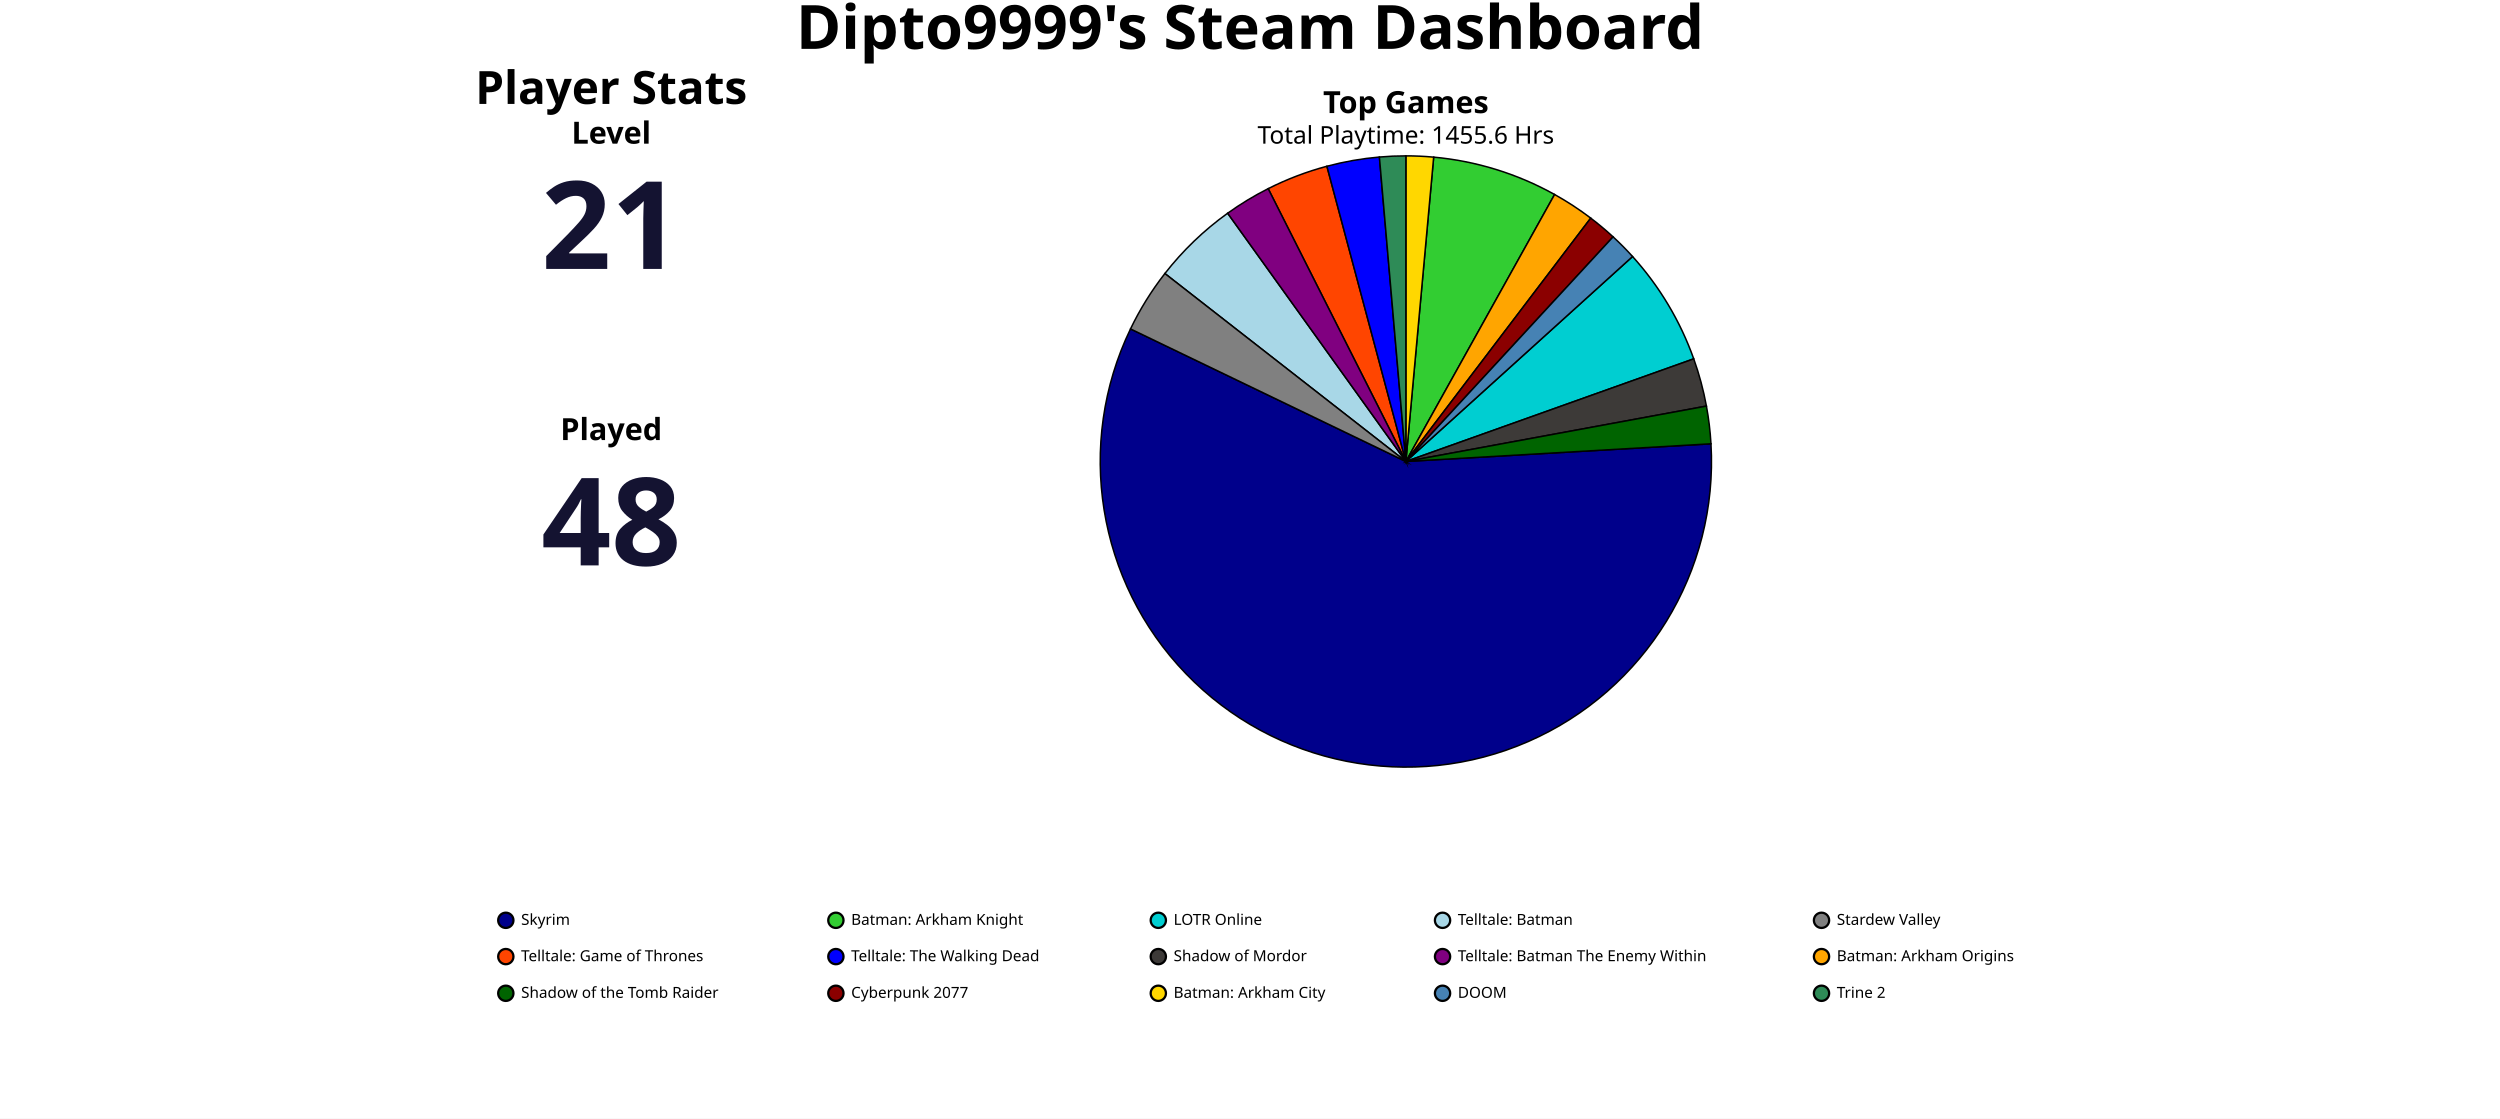
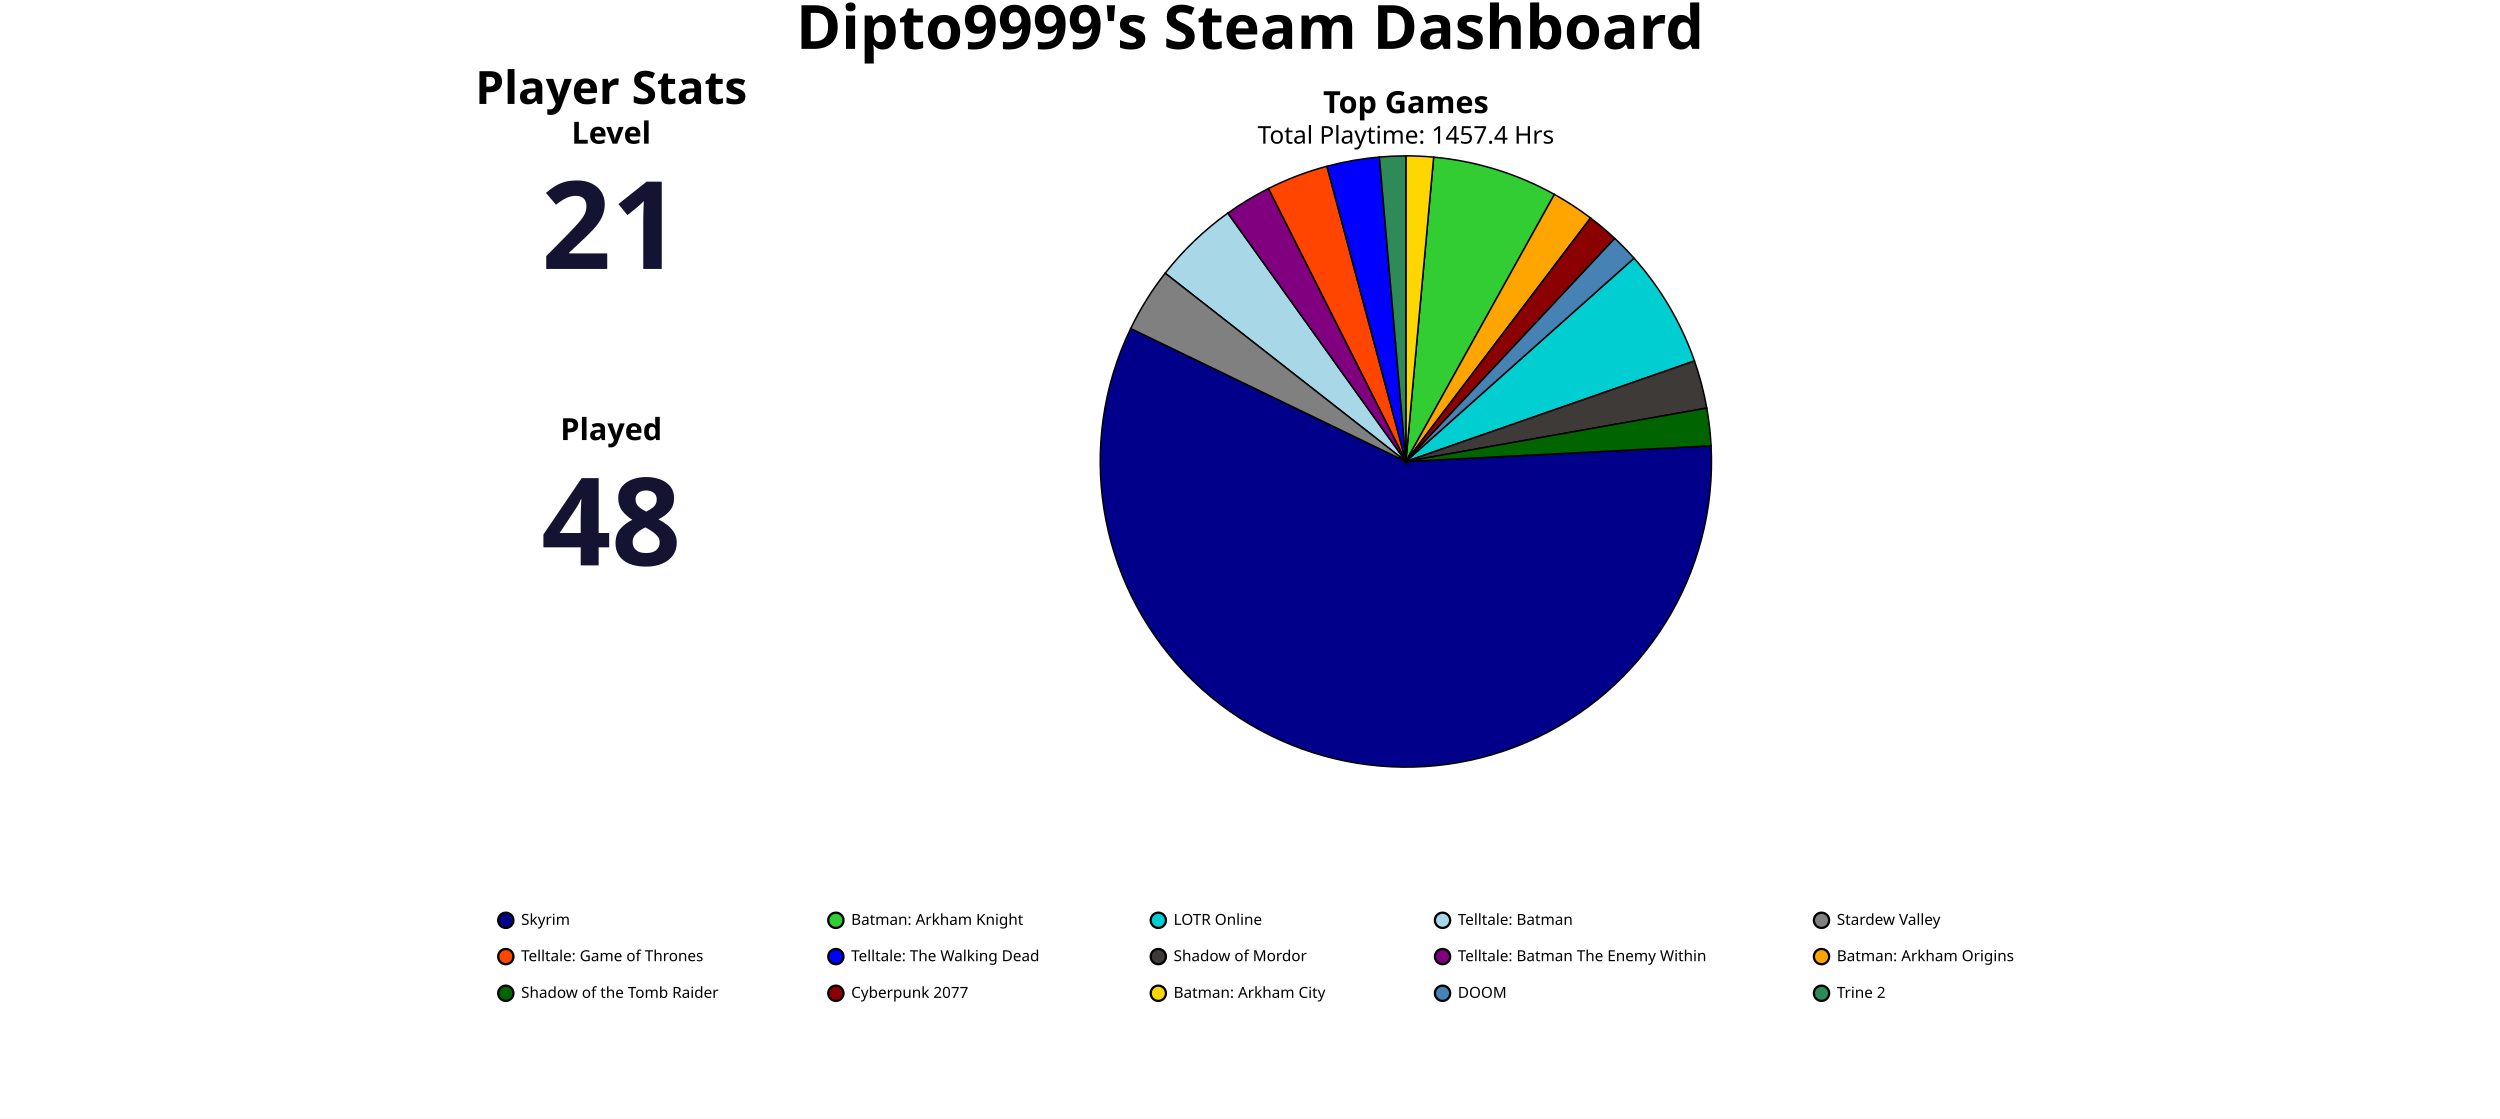
<svg xmlns="http://www.w3.org/2000/svg" version="1.1" class="marks" width="1636" height="732" viewBox="0 0 1636 732">
  <rect width="1636" height="732" fill="white" />
  <g fill="none" stroke-miterlimit="10" transform="translate(250,102)">
    <g class="mark-group role-frame root" role="graphics-object" aria-roledescription="group mark container">
      <g transform="translate(0,0)">
        <path class="background" aria-hidden="true" d="M0,0h0v0h0Z" />
        <g>
          <g class="mark-group role-scope concat_0_group" role="graphics-object" aria-roledescription="group mark container">
            <g transform="translate(0,0)">
              <path class="background" aria-hidden="true" d="M0,0h0v0h0Z" />
              <g>
                <g class="mark-group role-scope concat_0_concat_0_group" role="graphics-object" aria-roledescription="group mark container">
                  <g transform="translate(0,0)">
                    <path class="background" aria-hidden="true" d="M0,0h300v150h-300Z" stroke="#ddd" stroke-opacity="0" stroke-width="1.5" />
                    <g>
                      <g class="mark-text role-mark concat_0_concat_0_marks" role="graphics-object" aria-roledescription="text mark container">
                        <text aria-label="Metric: Level; Value: 21" role="graphics-symbol" aria-roledescription="text mark" text-anchor="middle" transform="translate(150,74)" font-family="sans-serif" font-size="80px" font-weight="bold" fill="#141331">21</text>
                      </g>
                      <g class="mark-group role-title">
                        <g transform="translate(150,-24)">
                          <path class="background" aria-hidden="true" d="M0,0h0v0h0Z" pointer-events="none" />
                          <g>
                            <g class="mark-text role-title-text" role="graphics-symbol" aria-roledescription="title" aria-label="Title text 'Level'" pointer-events="none">
                              <text text-anchor="middle" transform="translate(0,16)" font-family="sans-serif" font-size="20px" font-weight="bold" fill="#000" opacity="1">Level</text>
                            </g>
                          </g>
                          <path class="foreground" aria-hidden="true" d="" pointer-events="none" display="none" />
                        </g>
                      </g>
                    </g>
                    <path class="foreground" aria-hidden="true" d="" display="none" />
                  </g>
                </g>
                <g class="mark-group role-scope concat_0_concat_1_group" role="graphics-object" aria-roledescription="group mark container">
                  <g transform="translate(0,194)">
                    <path class="background" aria-hidden="true" d="M0,0h300v150h-300Z" stroke="#ddd" stroke-opacity="0" stroke-width="1.5" />
                    <g>
                      <g class="mark-text role-mark concat_0_concat_1_marks" role="graphics-object" aria-roledescription="text mark container">
                        <text aria-label="Metric: Played; Value: 48" role="graphics-symbol" aria-roledescription="text mark" text-anchor="middle" transform="translate(150,74)" font-family="sans-serif" font-size="80px" font-weight="bold" fill="#141331">48</text>
                      </g>
                      <g class="mark-group role-title">
                        <g transform="translate(150,-24)">
                          <path class="background" aria-hidden="true" d="M0,0h0v0h0Z" pointer-events="none" />
                          <g>
                            <g class="mark-text role-title-text" role="graphics-symbol" aria-roledescription="title" aria-label="Title text 'Played'" pointer-events="none">
                              <text text-anchor="middle" transform="translate(0,16)" font-family="sans-serif" font-size="20px" font-weight="bold" fill="#000" opacity="1">Played</text>
                            </g>
                          </g>
                          <path class="foreground" aria-hidden="true" d="" pointer-events="none" display="none" />
                        </g>
                      </g>
                    </g>
                    <path class="foreground" aria-hidden="true" d="" display="none" />
                  </g>
                </g>
                <g class="mark-group role-title">
                  <g transform="translate(150,-58)">
                    <path class="background" aria-hidden="true" d="M0,0h0v0h0Z" pointer-events="none" />
                    <g>
                      <g class="mark-text role-title-text" role="graphics-symbol" aria-roledescription="title" aria-label="Title text 'Player Stats'" pointer-events="none">
                        <text text-anchor="middle" transform="translate(0,24)" font-family="sans-serif" font-size="30px" font-weight="bold" fill="#000" opacity="1">Player Stats</text>
                      </g>
                    </g>
                    <path class="foreground" aria-hidden="true" d="" pointer-events="none" display="none" />
                  </g>
                </g>
              </g>
              <path class="foreground" aria-hidden="true" d="" display="none" />
            </g>
          </g>
          <g class="mark-group role-scope concat_1_group" role="graphics-object" aria-roledescription="group mark container">
            <g transform="translate(320,0)">
              <path class="background" aria-hidden="true" d="M0,0h700v400h-700Z" />
              <g>
                <g class="mark-arc role-mark concat_1_marks" role="graphics-object" aria-roledescription="arc mark container">
-                   <path aria-label="playtime_percentage: 58.07; name: Skyrim; Game: Skyrim; Time (Hrs): 845.3; Playtime (%): 58.07" role="graphics-symbol" aria-roledescription="arc mark" transform="translate(350,200)" d="M-180.2,-86.765A200,200,0,1,0,199.664,-11.585L0,0Z" fill="#00008B" stroke="black" stroke-width="1" />
-                   <path aria-label="playtime_percentage: 6.64; name: Batman: Arkham Knight; Game: Batman: Arkham Knight; Time (Hrs): 96.6; Playtime (%): 6.64" role="graphics-symbol" aria-roledescription="arc mark" transform="translate(350,200)" d="M97.331,-174.719A200,200,0,0,0,18.194,-199.171L0,0Z" fill="#32CD32" stroke="black" stroke-width="1" />
-                   <path aria-label="playtime_percentage: 6.25; name: LOTR Online; Game: LOTR Online; Time (Hrs): 91.0; Playtime (%): 6.25" role="graphics-symbol" aria-roledescription="arc mark" transform="translate(350,200)" d="M188.38,-67.179A200,200,0,0,0,148.337,-134.15L0,0Z" fill="#00CED1" stroke="black" stroke-width="1" />
-                   <path aria-label="playtime_percentage: 4.55; name: Telltale: Batman; Game: Telltale: Batman; Time (Hrs): 66.2; Playtime (%): 4.55" role="graphics-symbol" aria-roledescription="arc mark" transform="translate(350,200)" d="M-116.63,-162.473A200,200,0,0,0,-157.711,-122.993L0,0Z" fill="#A8D7E7" stroke="black" stroke-width="1" />
-                   <path aria-label="playtime_percentage: 3.4; name: Stardew Valley; Game: Stardew Valley; Time (Hrs): 49.5; Playtime (%): 3.40" role="graphics-symbol" aria-roledescription="arc mark" transform="translate(350,200)" d="M-157.711,-122.993A200,200,0,0,0,-180.2,-86.765L0,0Z" fill="#808080" stroke="black" stroke-width="1" />
-                   <path aria-label="playtime_percentage: 3.28; name: Telltale: Game of Thrones; Game: Telltale: Game of Thrones; Time (Hrs): 47.7; Playtime (%): 3.28" role="graphics-symbol" aria-roledescription="arc mark" transform="translate(350,200)" d="M-51.678,-193.208A200,200,0,0,0,-90.117,-178.547L0,0Z" fill="#FF4500" stroke="black" stroke-width="1" />
-                   <path aria-label="playtime_percentage: 2.78; name: Telltale: The Walking Dead; Game: Telltale: The Walking Dead; Time (Hrs): 40.5; Playtime (%): 2.78" role="graphics-symbol" aria-roledescription="arc mark" transform="translate(350,200)" d="M-17.318,-199.249A200,200,0,0,0,-51.678,-193.208L0,0Z" fill="#0000FF" stroke="black" stroke-width="1" />
-                   <path aria-label="playtime_percentage: 2.55; name: Shadow of Mordor; Game: Shadow of Mordor; Time (Hrs): 37.0; Playtime (%): 2.55" role="graphics-symbol" aria-roledescription="arc mark" transform="translate(350,200)" d="M196.684,-36.268A200,200,0,0,0,188.38,-67.179L0,0Z" fill="#3D3A38" stroke="black" stroke-width="1" />
-                   <path aria-label="playtime_percentage: 2.47; name: Telltale: Batman The Enemy Within; Game: Telltale: Batman The Enemy Within; Time (Hrs): 35.9; Playtime (%): 2.47" role="graphics-symbol" aria-roledescription="arc mark" transform="translate(350,200)" d="M-90.117,-178.547A200,200,0,0,0,-116.63,-162.473L0,0Z" fill="#800080" stroke="black" stroke-width="1" />
-                   <path aria-label="playtime_percentage: 2.25; name: Batman: Arkham Origins; Game: Batman: Arkham Origins; Time (Hrs): 32.8; Playtime (%): 2.25" role="graphics-symbol" aria-roledescription="arc mark" transform="translate(350,200)" d="M120.976,-159.263A200,200,0,0,0,97.331,-174.719L0,0Z" fill="#FFA500" stroke="black" stroke-width="1" />
-                   <path aria-label="playtime_percentage: 1.98; name: Shadow of the Tomb Raider; Game: Shadow of the Tomb Raider; Time (Hrs): 28.8; Playtime (%): 1.98" role="graphics-symbol" aria-roledescription="arc mark" transform="translate(350,200)" d="M199.664,-11.585A200,200,0,0,0,196.684,-36.268L0,0Z" fill="#006400" stroke="black" stroke-width="1" />
-                   <path aria-label="playtime_percentage: 1.52; name: Cyberpunk 2077; Game: Cyberpunk 2077; Time (Hrs): 22.1; Playtime (%): 1.52" role="graphics-symbol" aria-roledescription="arc mark" transform="translate(350,200)" d="M135.611,-147.002A200,200,0,0,0,120.976,-159.263L0,0Z" fill="#8B0000" stroke="black" stroke-width="1" />
-                   <path aria-label="playtime_percentage: 1.45; name: Batman: Arkham City; Game: Batman: Arkham City; Time (Hrs): 21.1; Playtime (%): 1.45" role="graphics-symbol" aria-roledescription="arc mark" transform="translate(350,200)" d="M18.194,-199.171A200,200,0,0,0,0,-200L0,0Z" fill="#FFD700" stroke="black" stroke-width="1" />
-                   <path aria-label="playtime_percentage: 1.44; name: DOOM; Game: DOOM; Time (Hrs): 20.9; Playtime (%): 1.44" role="graphics-symbol" aria-roledescription="arc mark" transform="translate(350,200)" d="M148.337,-134.15A200,200,0,0,0,135.611,-147.002L0,0Z" fill="#4682B4" stroke="black" stroke-width="1" />
-                   <path aria-label="playtime_percentage: 1.38; name: Trine 2; Game: Trine 2; Time (Hrs): 20.1; Playtime (%): 1.38" role="graphics-symbol" aria-roledescription="arc mark" transform="translate(350,200)" d="M0,-200A200,200,0,0,0,-17.318,-199.249L0,0Z" fill="#2E8B57" stroke="black" stroke-width="1" />
+                   <path aria-label="playtime_percentage: 58; name: Skyrim; Game: Skyrim; Time (Hrs): 845.3; Playtime (%): 58.00" role="graphics-symbol" aria-roledescription="arc mark" transform="translate(350,200)" d="M-180.071,-87.031A200,200,0,1,0,199.736,-10.265L0,0Z" fill="#00008B" stroke="black" stroke-width="1" />
+                   <path aria-label="playtime_percentage: 6.63; name: Batman: Arkham Knight; Game: Batman: Arkham Knight; Time (Hrs): 96.6; Playtime (%): 6.63" role="graphics-symbol" aria-roledescription="arc mark" transform="translate(350,200)" d="M97.204,-174.79A200,200,0,0,0,18.191,-199.171L0,0Z" fill="#32CD32" stroke="black" stroke-width="1" />
+                   <path aria-label="playtime_percentage: 6.25; name: LOTR Online; Game: LOTR Online; Time (Hrs): 91.0; Playtime (%): 6.25" role="graphics-symbol" aria-roledescription="arc mark" transform="translate(350,200)" d="M188.865,-65.804A200,200,0,0,0,149.322,-133.053L0,0Z" fill="#00CED1" stroke="black" stroke-width="1" />
+                   <path aria-label="playtime_percentage: 4.54; name: Telltale: Batman; Game: Telltale: Batman; Time (Hrs): 66.2; Playtime (%): 4.54" role="graphics-symbol" aria-roledescription="arc mark" transform="translate(350,200)" d="M-116.508,-162.561A200,200,0,0,0,-157.534,-123.219L0,0Z" fill="#A8D7E7" stroke="black" stroke-width="1" />
+                   <path aria-label="playtime_percentage: 3.4; name: Stardew Valley; Game: Stardew Valley; Time (Hrs): 49.5; Playtime (%): 3.40" role="graphics-symbol" aria-roledescription="arc mark" transform="translate(350,200)" d="M-157.534,-123.219A200,200,0,0,0,-180.071,-87.031L0,0Z" fill="#808080" stroke="black" stroke-width="1" />
+                   <path aria-label="playtime_percentage: 3.27; name: Telltale: Game of Thrones; Game: Telltale: Game of Thrones; Time (Hrs): 47.7; Playtime (%): 3.27" role="graphics-symbol" aria-roledescription="arc mark" transform="translate(350,200)" d="M-51.668,-193.211A200,200,0,0,0,-89.988,-178.612L0,0Z" fill="#FF4500" stroke="black" stroke-width="1" />
+                   <path aria-label="playtime_percentage: 2.78; name: Telltale: The Walking Dead; Game: Telltale: The Walking Dead; Time (Hrs): 40.5; Playtime (%): 2.78" role="graphics-symbol" aria-roledescription="arc mark" transform="translate(350,200)" d="M-17.315,-199.249A200,200,0,0,0,-51.668,-193.211L0,0Z" fill="#0000FF" stroke="black" stroke-width="1" />
+                   <path aria-label="playtime_percentage: 2.54; name: Shadow of Mordor; Game: Shadow of Mordor; Time (Hrs): 37.0; Playtime (%): 2.54" role="graphics-symbol" aria-roledescription="arc mark" transform="translate(350,200)" d="M196.92,-34.963A200,200,0,0,0,188.865,-65.804L0,0Z" fill="#3D3A38" stroke="black" stroke-width="1" />
+                   <path aria-label="playtime_percentage: 2.47; name: Telltale: Batman The Enemy Within; Game: Telltale: Batman The Enemy Within; Time (Hrs): 35.9; Playtime (%): 2.47" role="graphics-symbol" aria-roledescription="arc mark" transform="translate(350,200)" d="M-89.988,-178.612A200,200,0,0,0,-116.508,-162.561L0,0Z" fill="#800080" stroke="black" stroke-width="1" />
+                   <path aria-label="playtime_percentage: 2.25; name: Batman: Arkham Origins; Game: Batman: Arkham Origins; Time (Hrs): 32.8; Playtime (%): 2.25" role="graphics-symbol" aria-roledescription="arc mark" transform="translate(350,200)" d="M120.855,-159.355A200,200,0,0,0,97.204,-174.79L0,0Z" fill="#FFA500" stroke="black" stroke-width="1" />
+                   <path aria-label="playtime_percentage: 1.98; name: Shadow of the Tomb Raider; Game: Shadow of the Tomb Raider; Time (Hrs): 28.8; Playtime (%): 1.98" role="graphics-symbol" aria-roledescription="arc mark" transform="translate(350,200)" d="M199.736,-10.265A200,200,0,0,0,196.92,-34.963L0,0Z" fill="#006400" stroke="black" stroke-width="1" />
+                   <path aria-label="playtime_percentage: 1.65; name: Cyberpunk 2077; Game: Cyberpunk 2077; Time (Hrs): 24.0; Playtime (%): 1.65" role="graphics-symbol" aria-roledescription="arc mark" transform="translate(350,200)" d="M136.693,-145.997A200,200,0,0,0,120.855,-159.355L0,0Z" fill="#8B0000" stroke="black" stroke-width="1" />
+                   <path aria-label="playtime_percentage: 1.45; name: Batman: Arkham City; Game: Batman: Arkham City; Time (Hrs): 21.1; Playtime (%): 1.45" role="graphics-symbol" aria-roledescription="arc mark" transform="translate(350,200)" d="M18.191,-199.171A200,200,0,0,0,0,-200L0,0Z" fill="#FFD700" stroke="black" stroke-width="1" />
+                   <path aria-label="playtime_percentage: 1.44; name: DOOM; Game: DOOM; Time (Hrs): 20.9; Playtime (%): 1.44" role="graphics-symbol" aria-roledescription="arc mark" transform="translate(350,200)" d="M149.322,-133.053A200,200,0,0,0,136.693,-145.997L0,0Z" fill="#4682B4" stroke="black" stroke-width="1" />
+                   <path aria-label="playtime_percentage: 1.38; name: Trine 2; Game: Trine 2; Time (Hrs): 20.1; Playtime (%): 1.38" role="graphics-symbol" aria-roledescription="arc mark" transform="translate(350,200)" d="M0,-200A200,200,0,0,0,-17.315,-199.249L0,0Z" fill="#2E8B57" stroke="black" stroke-width="1" />
                </g>
                <g class="mark-group role-title">
                  <g transform="translate(350,-44)">
                    <path class="background" aria-hidden="true" d="M0,0h0v0h0Z" pointer-events="none" />
                    <g>
                      <g class="mark-text role-title-text" role="graphics-symbol" aria-roledescription="title" aria-label="Title text 'Top Games'" pointer-events="none">
                        <text text-anchor="middle" transform="translate(0,16)" font-family="sans-serif" font-size="20px" font-weight="bold" fill="#000" opacity="1">Top Games</text>
                      </g>
-                       <g class="mark-text role-title-subtitle" role="graphics-symbol" aria-roledescription="subtitle" aria-label="Subtitle text 'Total Playtime: 1455.6 Hrs'" pointer-events="none">
-                         <text text-anchor="middle" transform="translate(0,36)" font-family="sans-serif" font-size="16px" fill="#000" opacity="1">Total Playtime: 1455.6 Hrs</text>
+                       <g class="mark-text role-title-subtitle" role="graphics-symbol" aria-roledescription="subtitle" aria-label="Subtitle text 'Total Playtime: 1457.4 Hrs'" pointer-events="none">
+                         <text text-anchor="middle" transform="translate(0,36)" font-family="sans-serif" font-size="16px" fill="#000" opacity="1">Total Playtime: 1457.4 Hrs</text>
                      </g>
                    </g>
                    <path class="foreground" aria-hidden="true" d="" pointer-events="none" display="none" />
                  </g>
                </g>
              </g>
              <path class="foreground" aria-hidden="true" d="" display="none" />
            </g>
          </g>
          <g class="mark-group role-legend" role="graphics-symbol" aria-roledescription="legend" aria-label="Symbol legend for fill color with 15 values: Skyrim, Batman: Arkham Knight, LOTR Online, Telltale: Batman, Stardew Valley, ending with Trine 2">
            <g transform="translate(0,419)">
              <path class="background" aria-hidden="true" d="M0,0h1136v211h-1136Z" pointer-events="none" />
              <g>
                <g class="mark-group role-legend-entry">
                  <g transform="translate(75,75)">
                    <path class="background" aria-hidden="true" d="M0,0h0v0h0Z" pointer-events="none" />
                    <g>
                      <g class="mark-group role-scope" role="graphics-object" aria-roledescription="group mark container">
                        <g transform="translate(0,0.25)">
                          <path class="background" aria-hidden="true" d="M0,0h139.223v12.5h-139.223Z" pointer-events="none" opacity="1" />
                          <g>
                            <g class="mark-symbol role-legend-symbol" pointer-events="none">
                              <path transform="translate(6,6)" d="M5,0A5,5,0,1,1,-5,0A5,5,0,1,1,5,0" fill="#00008B" stroke="black" stroke-width="1.5" opacity="1" />
                            </g>
                            <g class="mark-text role-legend-label" pointer-events="none">
                              <text text-anchor="start" transform="translate(16,9)" font-family="sans-serif" font-size="10px" fill="#000" opacity="1">Skyrim</text>
                            </g>
                          </g>
                          <path class="foreground" aria-hidden="true" d="" pointer-events="none" display="none" />
                        </g>
                        <g transform="translate(216,0.25)">
                          <path class="background" aria-hidden="true" d="M0,0h134.394v12.5h-134.394Z" pointer-events="none" opacity="1" />
                          <g>
                            <g class="mark-symbol role-legend-symbol" pointer-events="none">
                              <path transform="translate(6,6)" d="M5,0A5,5,0,1,1,-5,0A5,5,0,1,1,5,0" fill="#32CD32" stroke="black" stroke-width="1.5" opacity="1" />
                            </g>
                            <g class="mark-text role-legend-label" pointer-events="none">
                              <text text-anchor="start" transform="translate(16,9)" font-family="sans-serif" font-size="10px" fill="#000" opacity="1">Batman: Arkham Knight</text>
                            </g>
                          </g>
                          <path class="foreground" aria-hidden="true" d="" pointer-events="none" display="none" />
                        </g>
                        <g transform="translate(427,0.25)">
                          <path class="background" aria-hidden="true" d="M0,0h109.921v12.5h-109.921Z" pointer-events="none" opacity="1" />
                          <g>
                            <g class="mark-symbol role-legend-symbol" pointer-events="none">
                              <path transform="translate(6,6)" d="M5,0A5,5,0,1,1,-5,0A5,5,0,1,1,5,0" fill="#00CED1" stroke="black" stroke-width="1.5" opacity="1" />
                            </g>
                            <g class="mark-text role-legend-label" pointer-events="none">
                              <text text-anchor="start" transform="translate(16,9)" font-family="sans-serif" font-size="10px" fill="#000" opacity="1">LOTR Online</text>
                            </g>
                          </g>
                          <path class="foreground" aria-hidden="true" d="" pointer-events="none" display="none" />
                        </g>
                        <g transform="translate(613,0.25)">
                          <path class="background" aria-hidden="true" d="M0,0h171.439v12.5h-171.439Z" pointer-events="none" opacity="1" />
                          <g>
                            <g class="mark-symbol role-legend-symbol" pointer-events="none">
                              <path transform="translate(6,6)" d="M5,0A5,5,0,1,1,-5,0A5,5,0,1,1,5,0" fill="#A8D7E7" stroke="black" stroke-width="1.5" opacity="1" />
                            </g>
                            <g class="mark-text role-legend-label" pointer-events="none">
                              <text text-anchor="start" transform="translate(16,9)" font-family="sans-serif" font-size="10px" fill="#000" opacity="1">Telltale: Batman</text>
                            </g>
                          </g>
                          <path class="foreground" aria-hidden="true" d="" pointer-events="none" display="none" />
                        </g>
                        <g transform="translate(861,0.25)">
                          <path class="background" aria-hidden="true" d="M0,0h124.374v12.5h-124.374Z" pointer-events="none" opacity="1" />
                          <g>
                            <g class="mark-symbol role-legend-symbol" pointer-events="none">
                              <path transform="translate(6,6)" d="M5,0A5,5,0,1,1,-5,0A5,5,0,1,1,5,0" fill="#808080" stroke="black" stroke-width="1.5" opacity="1" />
                            </g>
                            <g class="mark-text role-legend-label" pointer-events="none">
                              <text text-anchor="start" transform="translate(16,9)" font-family="sans-serif" font-size="10px" fill="#000" opacity="1">Stardew Valley</text>
                            </g>
                          </g>
                          <path class="foreground" aria-hidden="true" d="" pointer-events="none" display="none" />
                        </g>
                        <g transform="translate(0,24)">
                          <path class="background" aria-hidden="true" d="M0,0h139.223v12.5h-139.223Z" pointer-events="none" opacity="1" />
                          <g>
                            <g class="mark-symbol role-legend-symbol" pointer-events="none">
                              <path transform="translate(6,6)" d="M5,0A5,5,0,1,1,-5,0A5,5,0,1,1,5,0" fill="#FF4500" stroke="black" stroke-width="1.5" opacity="1" />
                            </g>
                            <g class="mark-text role-legend-label" pointer-events="none">
                              <text text-anchor="start" transform="translate(16,9)" font-family="sans-serif" font-size="10px" fill="#000" opacity="1">Telltale: Game of Thrones</text>
                            </g>
                          </g>
                          <path class="foreground" aria-hidden="true" d="" pointer-events="none" display="none" />
                        </g>
                        <g transform="translate(216,24)">
                          <path class="background" aria-hidden="true" d="M0,0h134.394v12.5h-134.394Z" pointer-events="none" opacity="1" />
                          <g>
                            <g class="mark-symbol role-legend-symbol" pointer-events="none">
                              <path transform="translate(6,6)" d="M5,0A5,5,0,1,1,-5,0A5,5,0,1,1,5,0" fill="#0000FF" stroke="black" stroke-width="1.5" opacity="1" />
                            </g>
                            <g class="mark-text role-legend-label" pointer-events="none">
                              <text text-anchor="start" transform="translate(16,9)" font-family="sans-serif" font-size="10px" fill="#000" opacity="1">Telltale: The Walking Dead</text>
                            </g>
                          </g>
                          <path class="foreground" aria-hidden="true" d="" pointer-events="none" display="none" />
                        </g>
                        <g transform="translate(427,24)">
                          <path class="background" aria-hidden="true" d="M0,0h109.921v12.5h-109.921Z" pointer-events="none" opacity="1" />
                          <g>
                            <g class="mark-symbol role-legend-symbol" pointer-events="none">
                              <path transform="translate(6,6)" d="M5,0A5,5,0,1,1,-5,0A5,5,0,1,1,5,0" fill="#3D3A38" stroke="black" stroke-width="1.5" opacity="1" />
                            </g>
                            <g class="mark-text role-legend-label" pointer-events="none">
                              <text text-anchor="start" transform="translate(16,9)" font-family="sans-serif" font-size="10px" fill="#000" opacity="1">Shadow of Mordor</text>
                            </g>
                          </g>
                          <path class="foreground" aria-hidden="true" d="" pointer-events="none" display="none" />
                        </g>
                        <g transform="translate(613,24)">
                          <path class="background" aria-hidden="true" d="M0,0h171.439v12.5h-171.439Z" pointer-events="none" opacity="1" />
                          <g>
                            <g class="mark-symbol role-legend-symbol" pointer-events="none">
                              <path transform="translate(6,6)" d="M5,0A5,5,0,1,1,-5,0A5,5,0,1,1,5,0" fill="#800080" stroke="black" stroke-width="1.5" opacity="1" />
                            </g>
                            <g class="mark-text role-legend-label" pointer-events="none">
                              <text text-anchor="start" transform="translate(16,9)" font-family="sans-serif" font-size="10px" fill="#000" opacity="1">Telltale: Batman The Enemy Within</text>
                            </g>
                          </g>
                          <path class="foreground" aria-hidden="true" d="" pointer-events="none" display="none" />
                        </g>
                        <g transform="translate(861,24)">
                          <path class="background" aria-hidden="true" d="M0,0h124.374v12.5h-124.374Z" pointer-events="none" opacity="1" />
                          <g>
                            <g class="mark-symbol role-legend-symbol" pointer-events="none">
                              <path transform="translate(6,6)" d="M5,0A5,5,0,1,1,-5,0A5,5,0,1,1,5,0" fill="#FFA500" stroke="black" stroke-width="1.5" opacity="1" />
                            </g>
                            <g class="mark-text role-legend-label" pointer-events="none">
                              <text text-anchor="start" transform="translate(16,9)" font-family="sans-serif" font-size="10px" fill="#000" opacity="1">Batman: Arkham Origins</text>
                            </g>
                          </g>
                          <path class="foreground" aria-hidden="true" d="" pointer-events="none" display="none" />
                        </g>
                        <g transform="translate(0,48)">
                          <path class="background" aria-hidden="true" d="M0,0h139.223v12.5h-139.223Z" pointer-events="none" opacity="1" />
                          <g>
                            <g class="mark-symbol role-legend-symbol" pointer-events="none">
                              <path transform="translate(6,6)" d="M5,0A5,5,0,1,1,-5,0A5,5,0,1,1,5,0" fill="#006400" stroke="black" stroke-width="1.5" opacity="1" />
                            </g>
                            <g class="mark-text role-legend-label" pointer-events="none">
                              <text text-anchor="start" transform="translate(16,9)" font-family="sans-serif" font-size="10px" fill="#000" opacity="1">Shadow of the Tomb Raider</text>
                            </g>
                          </g>
                          <path class="foreground" aria-hidden="true" d="" pointer-events="none" display="none" />
                        </g>
                        <g transform="translate(216,48)">
                          <path class="background" aria-hidden="true" d="M0,0h134.394v12.5h-134.394Z" pointer-events="none" opacity="1" />
                          <g>
                            <g class="mark-symbol role-legend-symbol" pointer-events="none">
                              <path transform="translate(6,6)" d="M5,0A5,5,0,1,1,-5,0A5,5,0,1,1,5,0" fill="#8B0000" stroke="black" stroke-width="1.5" opacity="1" />
                            </g>
                            <g class="mark-text role-legend-label" pointer-events="none">
                              <text text-anchor="start" transform="translate(16,9)" font-family="sans-serif" font-size="10px" fill="#000" opacity="1">Cyberpunk 2077</text>
                            </g>
                          </g>
                          <path class="foreground" aria-hidden="true" d="" pointer-events="none" display="none" />
                        </g>
                        <g transform="translate(427,48)">
                          <path class="background" aria-hidden="true" d="M0,0h109.921v12.5h-109.921Z" pointer-events="none" opacity="1" />
                          <g>
                            <g class="mark-symbol role-legend-symbol" pointer-events="none">
                              <path transform="translate(6,6)" d="M5,0A5,5,0,1,1,-5,0A5,5,0,1,1,5,0" fill="#FFD700" stroke="black" stroke-width="1.5" opacity="1" />
                            </g>
                            <g class="mark-text role-legend-label" pointer-events="none">
                              <text text-anchor="start" transform="translate(16,9)" font-family="sans-serif" font-size="10px" fill="#000" opacity="1">Batman: Arkham City</text>
                            </g>
                          </g>
                          <path class="foreground" aria-hidden="true" d="" pointer-events="none" display="none" />
                        </g>
                        <g transform="translate(613,48)">
                          <path class="background" aria-hidden="true" d="M0,0h171.439v12.5h-171.439Z" pointer-events="none" opacity="1" />
                          <g>
                            <g class="mark-symbol role-legend-symbol" pointer-events="none">
                              <path transform="translate(6,6)" d="M5,0A5,5,0,1,1,-5,0A5,5,0,1,1,5,0" fill="#4682B4" stroke="black" stroke-width="1.5" opacity="1" />
                            </g>
                            <g class="mark-text role-legend-label" pointer-events="none">
                              <text text-anchor="start" transform="translate(16,9)" font-family="sans-serif" font-size="10px" fill="#000" opacity="1">DOOM</text>
                            </g>
                          </g>
                          <path class="foreground" aria-hidden="true" d="" pointer-events="none" display="none" />
                        </g>
                        <g transform="translate(861,48)">
                          <path class="background" aria-hidden="true" d="M0,0h124.374v12.5h-124.374Z" pointer-events="none" opacity="1" />
                          <g>
                            <g class="mark-symbol role-legend-symbol" pointer-events="none">
                              <path transform="translate(6,6)" d="M5,0A5,5,0,1,1,-5,0A5,5,0,1,1,5,0" fill="#2E8B57" stroke="black" stroke-width="1.5" opacity="1" />
                            </g>
                            <g class="mark-text role-legend-label" pointer-events="none">
                              <text text-anchor="start" transform="translate(16,9)" font-family="sans-serif" font-size="10px" fill="#000" opacity="1">Trine 2</text>
                            </g>
                          </g>
                          <path class="foreground" aria-hidden="true" d="" pointer-events="none" display="none" />
                        </g>
                      </g>
                    </g>
                    <path class="foreground" aria-hidden="true" d="" pointer-events="none" display="none" />
                  </g>
                </g>
              </g>
              <path class="foreground" aria-hidden="true" d="" pointer-events="none" display="none" />
            </g>
          </g>
          <g class="mark-group role-title">
            <g transform="translate(568,-102)">
              <path class="background" aria-hidden="true" d="M0,0h0v0h0Z" pointer-events="none" />
              <g>
                <g class="mark-text role-title-text" role="graphics-symbol" aria-roledescription="title" aria-label="Title text 'Dipto9999's Steam Dashboard'" pointer-events="none">
                  <text text-anchor="middle" transform="translate(0,32)" font-family="sans-serif" font-size="40px" font-weight="bold" fill="#000" opacity="1">Dipto9999's Steam Dashboard</text>
                </g>
              </g>
              <path class="foreground" aria-hidden="true" d="" pointer-events="none" display="none" />
            </g>
          </g>
        </g>
        <path class="foreground" aria-hidden="true" d="" display="none" />
      </g>
    </g>
  </g>
</svg>
